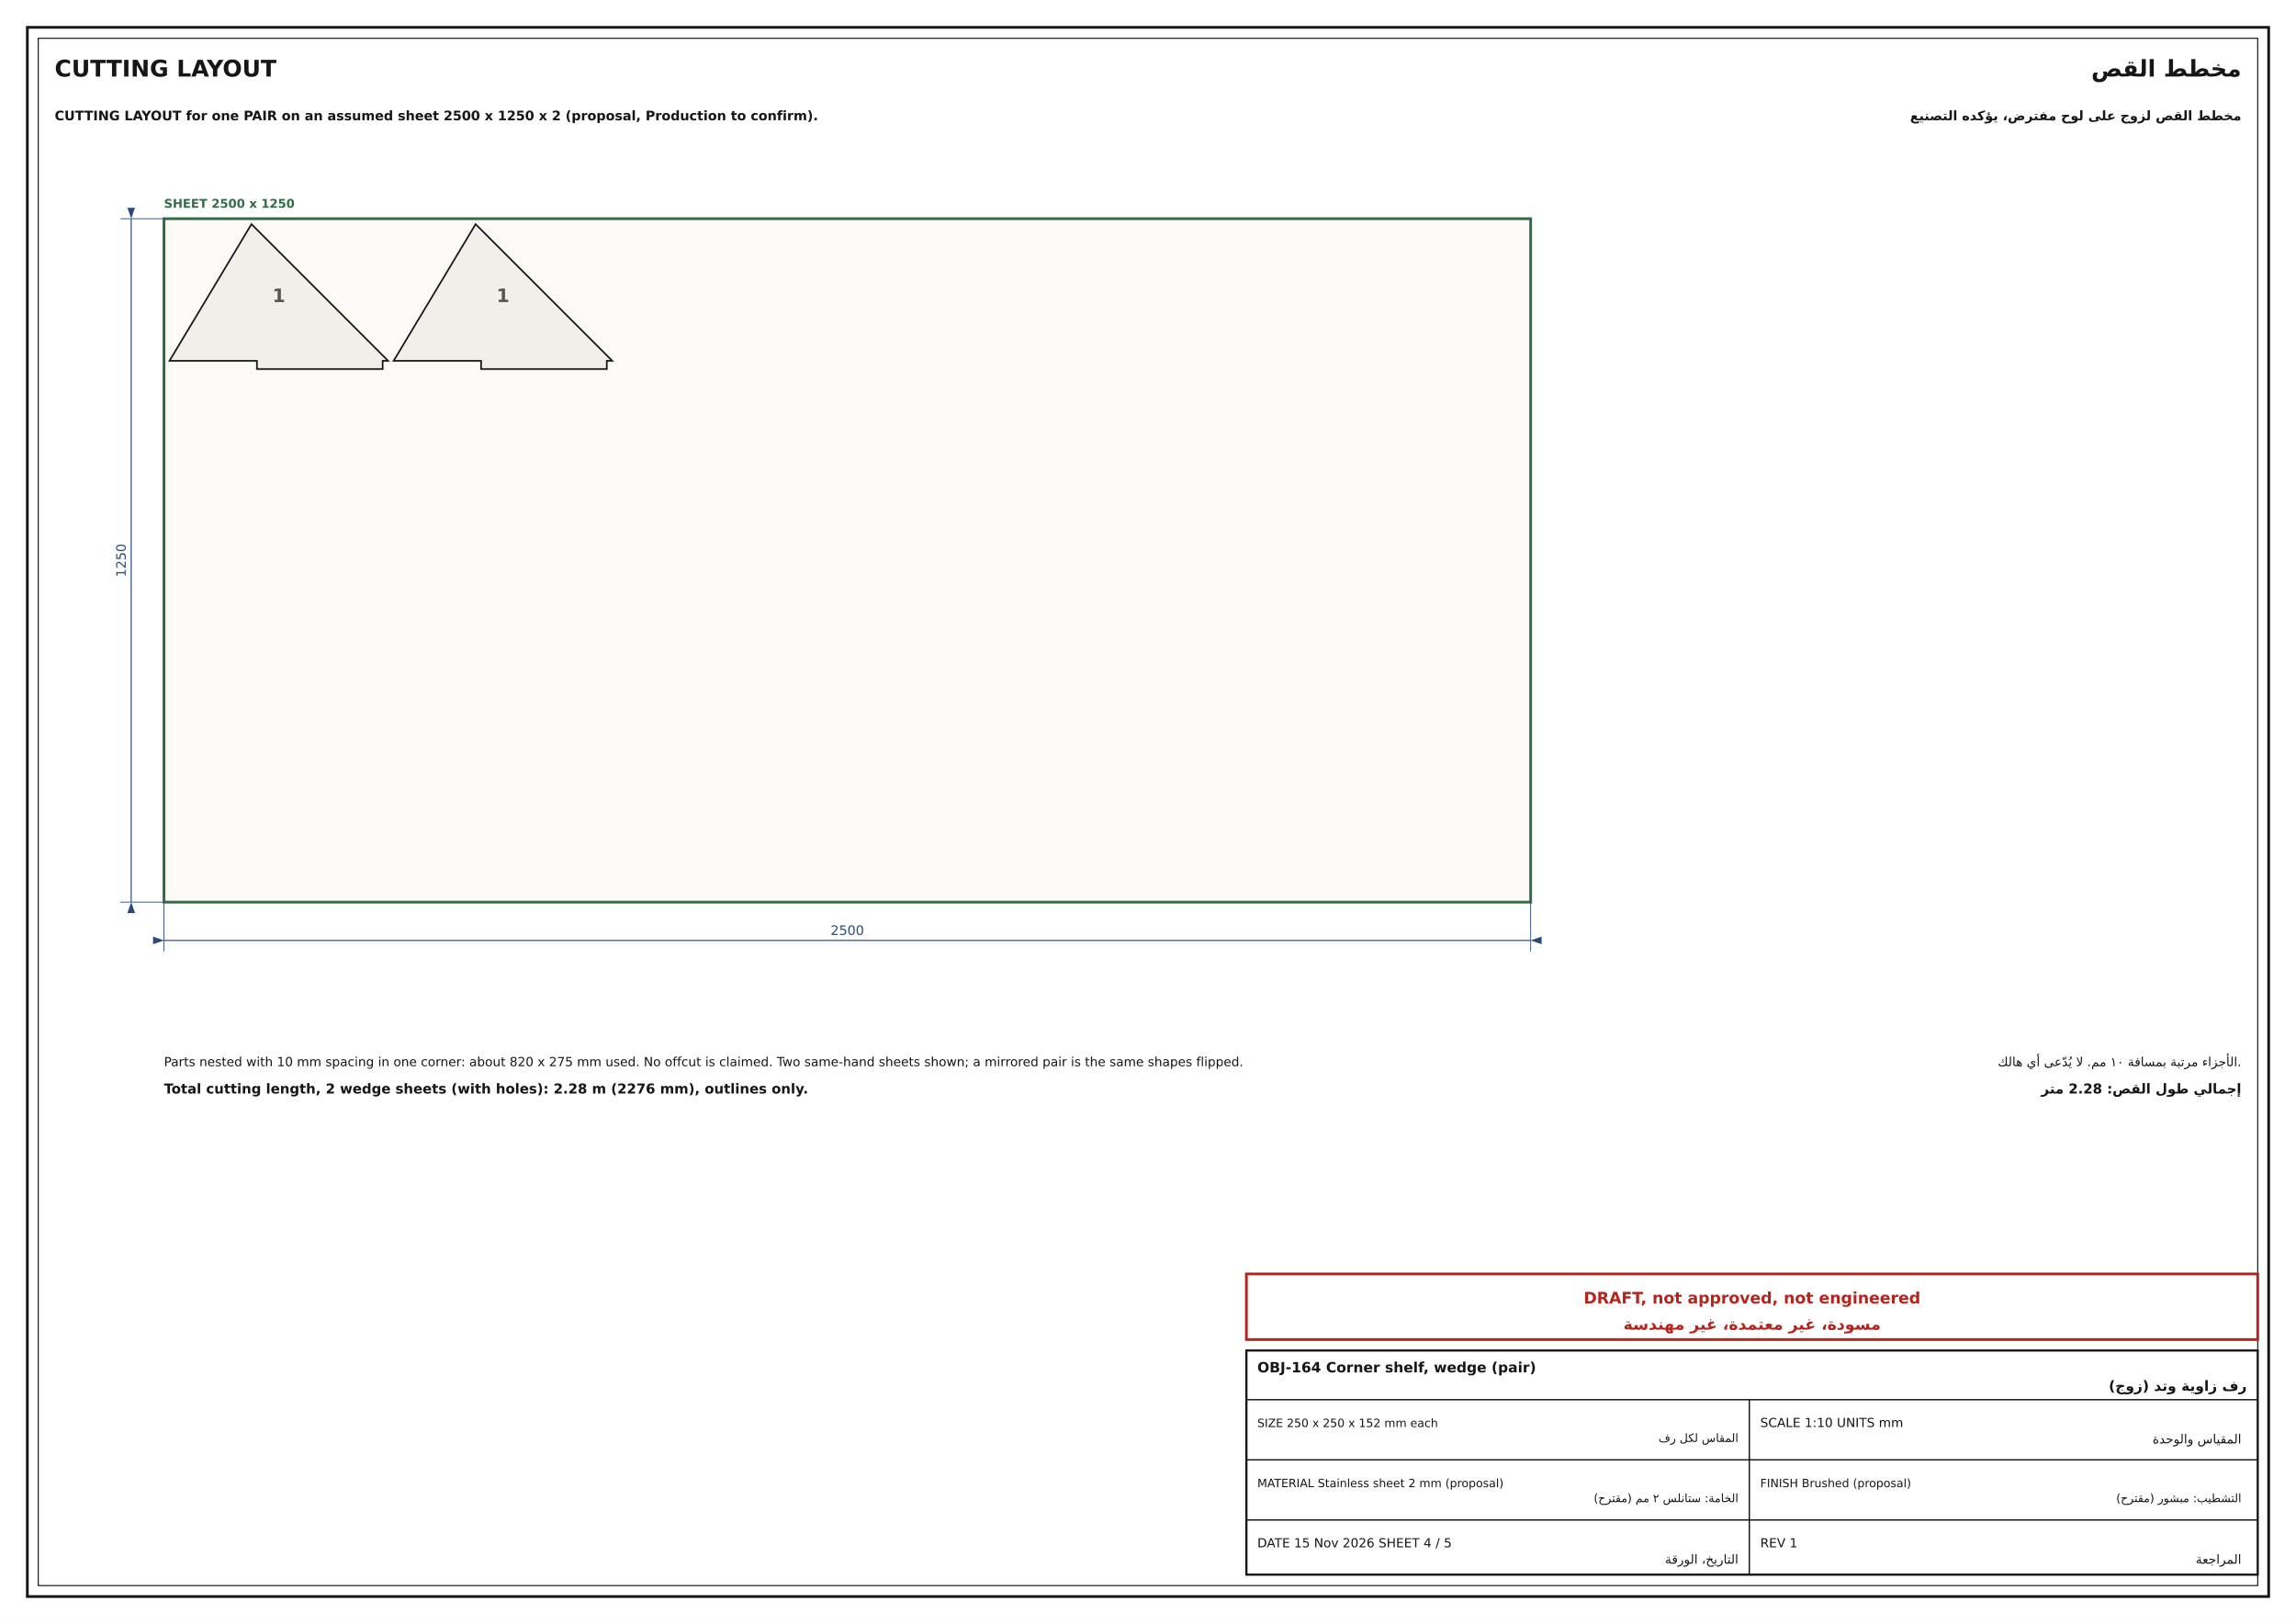
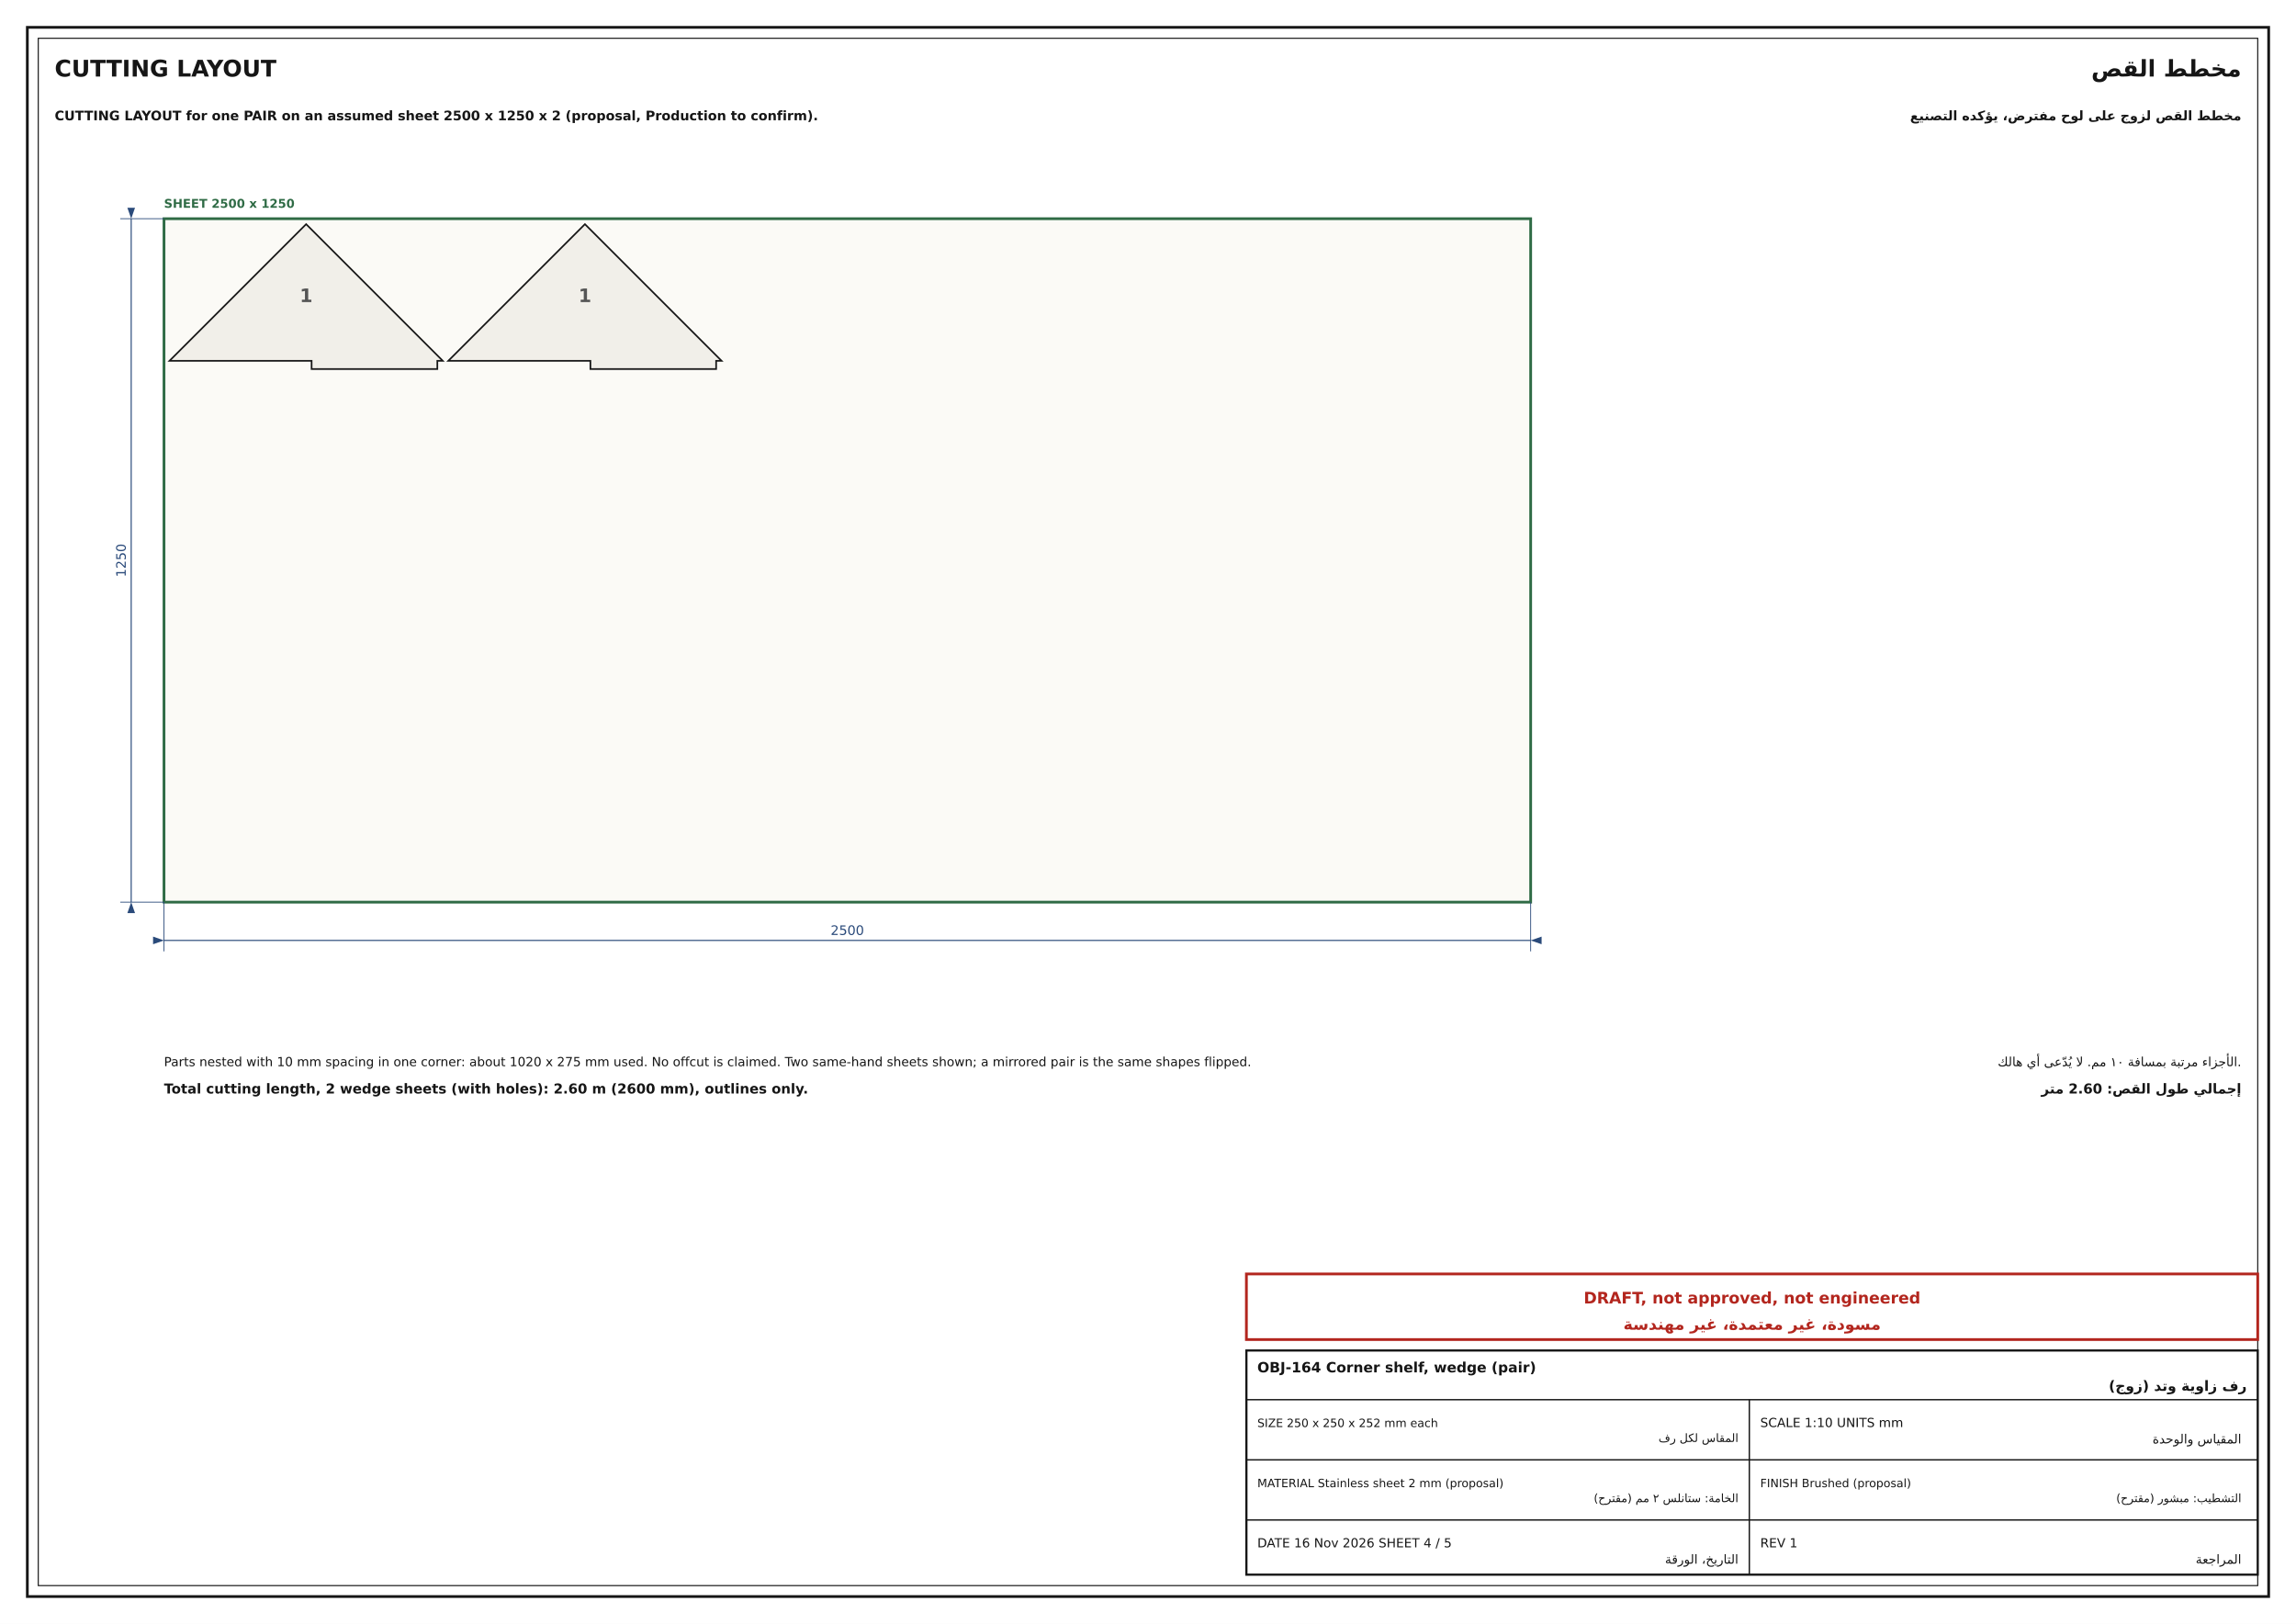
<svg xmlns="http://www.w3.org/2000/svg" viewBox="0 0 420 297" width="420mm" height="297mm">
  <rect width="420" height="297" fill="#fff" />
  <rect x="5.00" y="5.00" width="410.00" height="287.00" fill="none" stroke="#161616" stroke-width="0.5" />
  <rect x="7.00" y="7.00" width="406.00" height="283.00" fill="none" stroke="#161616" stroke-width="0.2" />
  <rect x="228.00" y="247.00" width="185.00" height="41.00" fill="#fff" stroke="#161616" stroke-width="0.4" />
  <line x1="228.00" y1="256.00" x2="413.00" y2="256.00" stroke="#161616" stroke-width="0.25" />
  <line x1="228.00" y1="267.00" x2="413.00" y2="267.00" stroke="#161616" stroke-width="0.25" />
  <line x1="228.00" y1="278.00" x2="413.00" y2="278.00" stroke="#161616" stroke-width="0.25" />
  <line x1="320.00" y1="256.00" x2="320.00" y2="288.00" stroke="#161616" stroke-width="0.25" />
  <text x="230.00" y="251.00" font-family="DejaVu Sans, Inter, Arial, sans-serif" font-size="2.6" font-weight="600" text-anchor="start" fill="#161616">OBJ-164   Corner shelf, wedge (pair)</text>
  <text x="411.00" y="254.38" font-family="DejaVu Sans, Inter, Arial, sans-serif" font-size="2.6" font-weight="600" text-anchor="end" fill="#161616">رف زاوية وتد (زوج)</text>
-   <text x="230.00" y="261.00" font-family="DejaVu Sans, Inter, Arial, sans-serif" font-size="2.1" font-weight="400" text-anchor="start" fill="#161616">SIZE  250 x 250 x 152 mm each</text>
+   <text x="230.00" y="261.00" font-family="DejaVu Sans, Inter, Arial, sans-serif" font-size="2.1" font-weight="400" text-anchor="start" fill="#161616">SIZE  250 x 250 x 252 mm each</text>
  <text x="318.00" y="263.73" font-family="DejaVu Sans, Inter, Arial, sans-serif" font-size="2.1" font-weight="400" text-anchor="end" fill="#161616">المقاس لكل رف</text>
  <text x="322.00" y="261.00" font-family="DejaVu Sans, Inter, Arial, sans-serif" font-size="2.3" font-weight="400" text-anchor="start" fill="#161616">SCALE  1:10   UNITS  mm</text>
  <text x="410.00" y="263.99" font-family="DejaVu Sans, Inter, Arial, sans-serif" font-size="2.3" font-weight="400" text-anchor="end" fill="#161616">المقياس والوحدة</text>
  <text x="230.00" y="272.00" font-family="DejaVu Sans, Inter, Arial, sans-serif" font-size="2.1" font-weight="400" text-anchor="start" fill="#161616">MATERIAL  Stainless sheet 2 mm (proposal)</text>
  <text x="318.00" y="274.73" font-family="DejaVu Sans, Inter, Arial, sans-serif" font-size="2.1" font-weight="400" text-anchor="end" fill="#161616">الخامة: ستانلس ٢ مم (مقترح)</text>
  <text x="322.00" y="272.00" font-family="DejaVu Sans, Inter, Arial, sans-serif" font-size="2.1" font-weight="400" text-anchor="start" fill="#161616">FINISH  Brushed (proposal)</text>
  <text x="410.00" y="274.73" font-family="DejaVu Sans, Inter, Arial, sans-serif" font-size="2.1" font-weight="400" text-anchor="end" fill="#161616">التشطيب: مبشور (مقترح)</text>
-   <text x="230.00" y="283.00" font-family="DejaVu Sans, Inter, Arial, sans-serif" font-size="2.3" font-weight="400" text-anchor="start" fill="#161616">DATE  15 Nov 2026      SHEET 4 / 5</text>
+   <text x="230.00" y="283.00" font-family="DejaVu Sans, Inter, Arial, sans-serif" font-size="2.3" font-weight="400" text-anchor="start" fill="#161616">DATE  16 Nov 2026      SHEET 4 / 5</text>
  <text x="318.00" y="285.99" font-family="DejaVu Sans, Inter, Arial, sans-serif" font-size="2.3" font-weight="400" text-anchor="end" fill="#161616">التاريخ، الورقة</text>
  <text x="322.00" y="283.00" font-family="DejaVu Sans, Inter, Arial, sans-serif" font-size="2.3" font-weight="400" text-anchor="start" fill="#161616">REV  1</text>
  <text x="410.00" y="285.99" font-family="DejaVu Sans, Inter, Arial, sans-serif" font-size="2.3" font-weight="400" text-anchor="end" fill="#161616">المراجعة</text>
  <rect x="228.00" y="233.00" width="185.00" height="12.00" fill="#fff" stroke="#b3261e" stroke-width="0.5" />
  <text x="320.50" y="238.40" font-family="DejaVu Sans, Inter, Arial, sans-serif" font-size="2.9" font-weight="700" text-anchor="middle" fill="#b3261e">DRAFT, not approved, not engineered</text>
  <text x="320.50" y="243.20" font-family="DejaVu Sans, Inter, Arial, sans-serif" font-size="2.9" font-weight="700" text-anchor="middle" fill="#b3261e">مسودة، غير معتمدة، غير مهندسة</text>
  <text x="10.00" y="14.00" font-family="DejaVu Sans, Inter, Arial, sans-serif" font-size="4.2" font-weight="700" text-anchor="start" fill="#161616">CUTTING LAYOUT</text>
  <text x="410.00" y="14.00" font-family="DejaVu Sans, Inter, Arial, sans-serif" font-size="4.2" font-weight="700" text-anchor="end" fill="#161616">مخطط القص</text>
  <text x="10.00" y="22.00" font-family="DejaVu Sans, Inter, Arial, sans-serif" font-size="2.4" font-weight="600" text-anchor="start" fill="#161616">CUTTING LAYOUT for one PAIR on an assumed sheet 2500 x 1250 x 2 (proposal, Production to confirm).</text>
  <text x="410.00" y="22.00" font-family="DejaVu Sans, Inter, Arial, sans-serif" font-size="2.4" font-weight="600" text-anchor="end" fill="#161616">مخطط القص لزوج على لوح مفترض، يؤكده التصنيع</text>
  <rect x="30.00" y="40.00" width="250.00" height="125.00" fill="#fbfaf6" stroke="#2f6b45" stroke-width="0.5" />
  <text x="30.00" y="38.00" font-family="DejaVu Sans, Inter, Arial, sans-serif" font-size="2.2" font-weight="600" text-anchor="start" fill="#2f6b45">SHEET 2500 x 1250</text>
-   <polygon points="31.00,66.00 46.00,41.00 71.00,66.00 70.00,66.00 70.00,67.50 47.00,67.50 47.00,66.00" fill="#f1efe9" stroke="#161616" stroke-width="0.3" />
-   <text x="51.00" y="55.25" font-family="DejaVu Sans, Inter, Arial, sans-serif" font-size="3.4" font-weight="600" text-anchor="middle" fill="#555">1</text>
-   <polygon points="72.00,66.00 87.00,41.00 112.00,66.00 111.00,66.00 111.00,67.50 88.00,67.50 88.00,66.00" fill="#f1efe9" stroke="#161616" stroke-width="0.3" />
-   <text x="92.00" y="55.25" font-family="DejaVu Sans, Inter, Arial, sans-serif" font-size="3.4" font-weight="600" text-anchor="middle" fill="#555">1</text>
+   <polygon points="31.00,66.00 56.00,41.00 81.00,66.00 80.00,66.00 80.00,67.50 57.00,67.50 57.00,66.00" fill="#f1efe9" stroke="#161616" stroke-width="0.3" />
+   <text x="56.00" y="55.25" font-family="DejaVu Sans, Inter, Arial, sans-serif" font-size="3.4" font-weight="600" text-anchor="middle" fill="#555">1</text>
+   <polygon points="82.00,66.00 107.00,41.00 132.00,66.00 131.00,66.00 131.00,67.50 108.00,67.50 108.00,66.00" fill="#f1efe9" stroke="#161616" stroke-width="0.3" />
+   <text x="107.00" y="55.25" font-family="DejaVu Sans, Inter, Arial, sans-serif" font-size="3.4" font-weight="600" text-anchor="middle" fill="#555">1</text>
  <line x1="30.00" y1="172.00" x2="280.00" y2="172.00" stroke="#2a4a7a" stroke-width="0.2" />
  <polygon points="30.00,172.00 28.00,171.30 28.00,172.70" fill="#2a4a7a" />
  <polygon points="280.00,172.00 282.00,172.70 282.00,171.30" fill="#2a4a7a" />
  <line x1="30.00" y1="165.00" x2="30.00" y2="174.00" stroke="#2a4a7a" stroke-width="0.15" />
  <line x1="280.00" y1="165.00" x2="280.00" y2="174.00" stroke="#2a4a7a" stroke-width="0.15" />
  <text x="155.00" y="171.00" font-family="DejaVu Sans, Inter, Arial, sans-serif" font-size="2.4" font-weight="500" text-anchor="middle" fill="#2a4a7a">2500</text>
  <line x1="24.00" y1="40.00" x2="24.00" y2="165.00" stroke="#2a4a7a" stroke-width="0.2" />
  <polygon points="24.00,40.00 24.70,38.00 23.30,38.00" fill="#2a4a7a" />
  <polygon points="24.00,165.00 23.30,167.00 24.70,167.00" fill="#2a4a7a" />
  <line x1="30.00" y1="40.00" x2="22.00" y2="40.00" stroke="#2a4a7a" stroke-width="0.15" />
  <line x1="30.00" y1="165.00" x2="22.00" y2="165.00" stroke="#2a4a7a" stroke-width="0.15" />
  <text transform="translate(23.00 102.50) rotate(-90)" font-family="DejaVu Sans, Inter, Arial, sans-serif" font-size="2.4" font-weight="500" text-anchor="middle" fill="#2a4a7a">1250</text>
-   <text x="30.00" y="195.00" font-family="DejaVu Sans, Inter, Arial, sans-serif" font-size="2.3" font-weight="400" text-anchor="start" fill="#161616">Parts nested with 10 mm spacing in one corner: about 820 x 275 mm used. No offcut is claimed. Two same-hand sheets shown; a mirrored pair is the same shapes flipped.</text>
-   <text x="30.00" y="200.00" font-family="DejaVu Sans, Inter, Arial, sans-serif" font-size="2.5" font-weight="600" text-anchor="start" fill="#161616">Total cutting length, 2 wedge sheets (with holes): 2.28 m (2276 mm), outlines only.</text>
+   <text x="30.00" y="195.00" font-family="DejaVu Sans, Inter, Arial, sans-serif" font-size="2.3" font-weight="400" text-anchor="start" fill="#161616">Parts nested with 10 mm spacing in one corner: about 1020 x 275 mm used. No offcut is claimed. Two same-hand sheets shown; a mirrored pair is the same shapes flipped.</text>
+   <text x="30.00" y="200.00" font-family="DejaVu Sans, Inter, Arial, sans-serif" font-size="2.5" font-weight="600" text-anchor="start" fill="#161616">Total cutting length, 2 wedge sheets (with holes): 2.60 m (2600 mm), outlines only.</text>
  <text x="410.00" y="195.00" font-family="DejaVu Sans, Inter, Arial, sans-serif" font-size="2.3" font-weight="400" text-anchor="end" fill="#161616">الأجزاء مرتبة بمسافة ١٠ مم. لا يُدّعى أي هالك.</text>
-   <text x="410.00" y="200.00" font-family="DejaVu Sans, Inter, Arial, sans-serif" font-size="2.5" font-weight="600" text-anchor="end" fill="#161616">إجمالي طول القص: 2.28 متر</text>
+   <text x="410.00" y="200.00" font-family="DejaVu Sans, Inter, Arial, sans-serif" font-size="2.5" font-weight="600" text-anchor="end" fill="#161616">إجمالي طول القص: 2.60 متر</text>
</svg>
